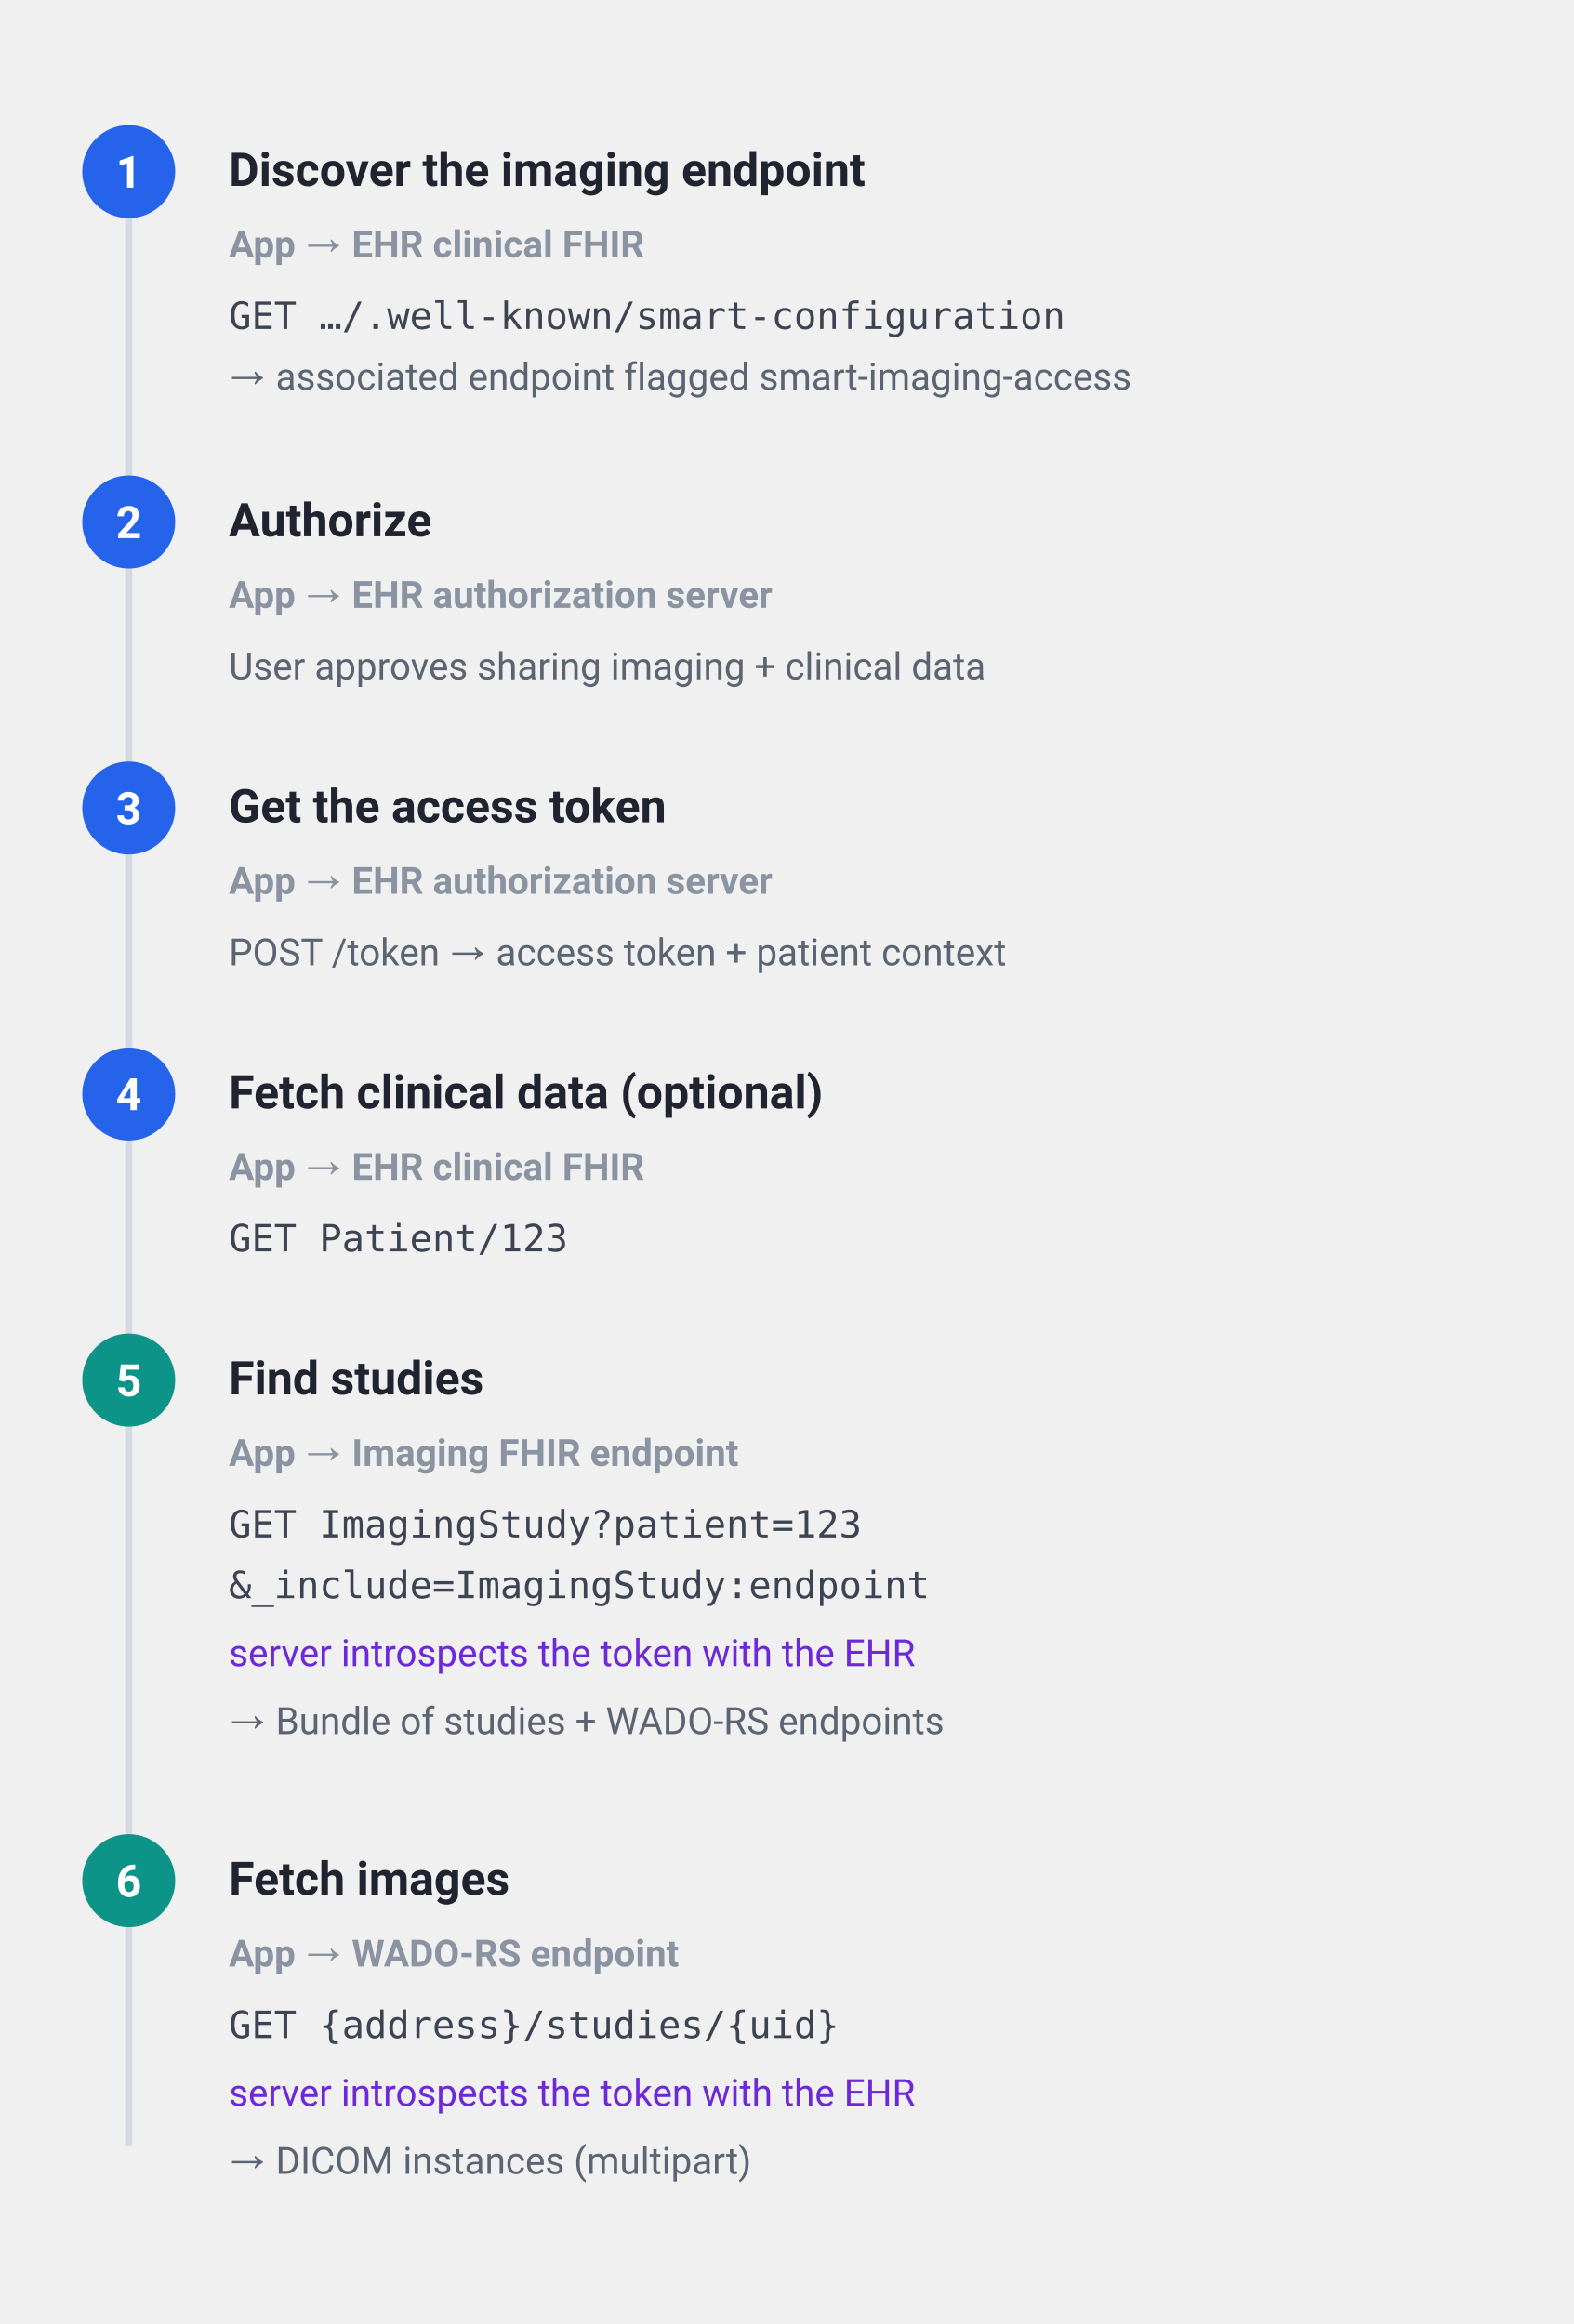
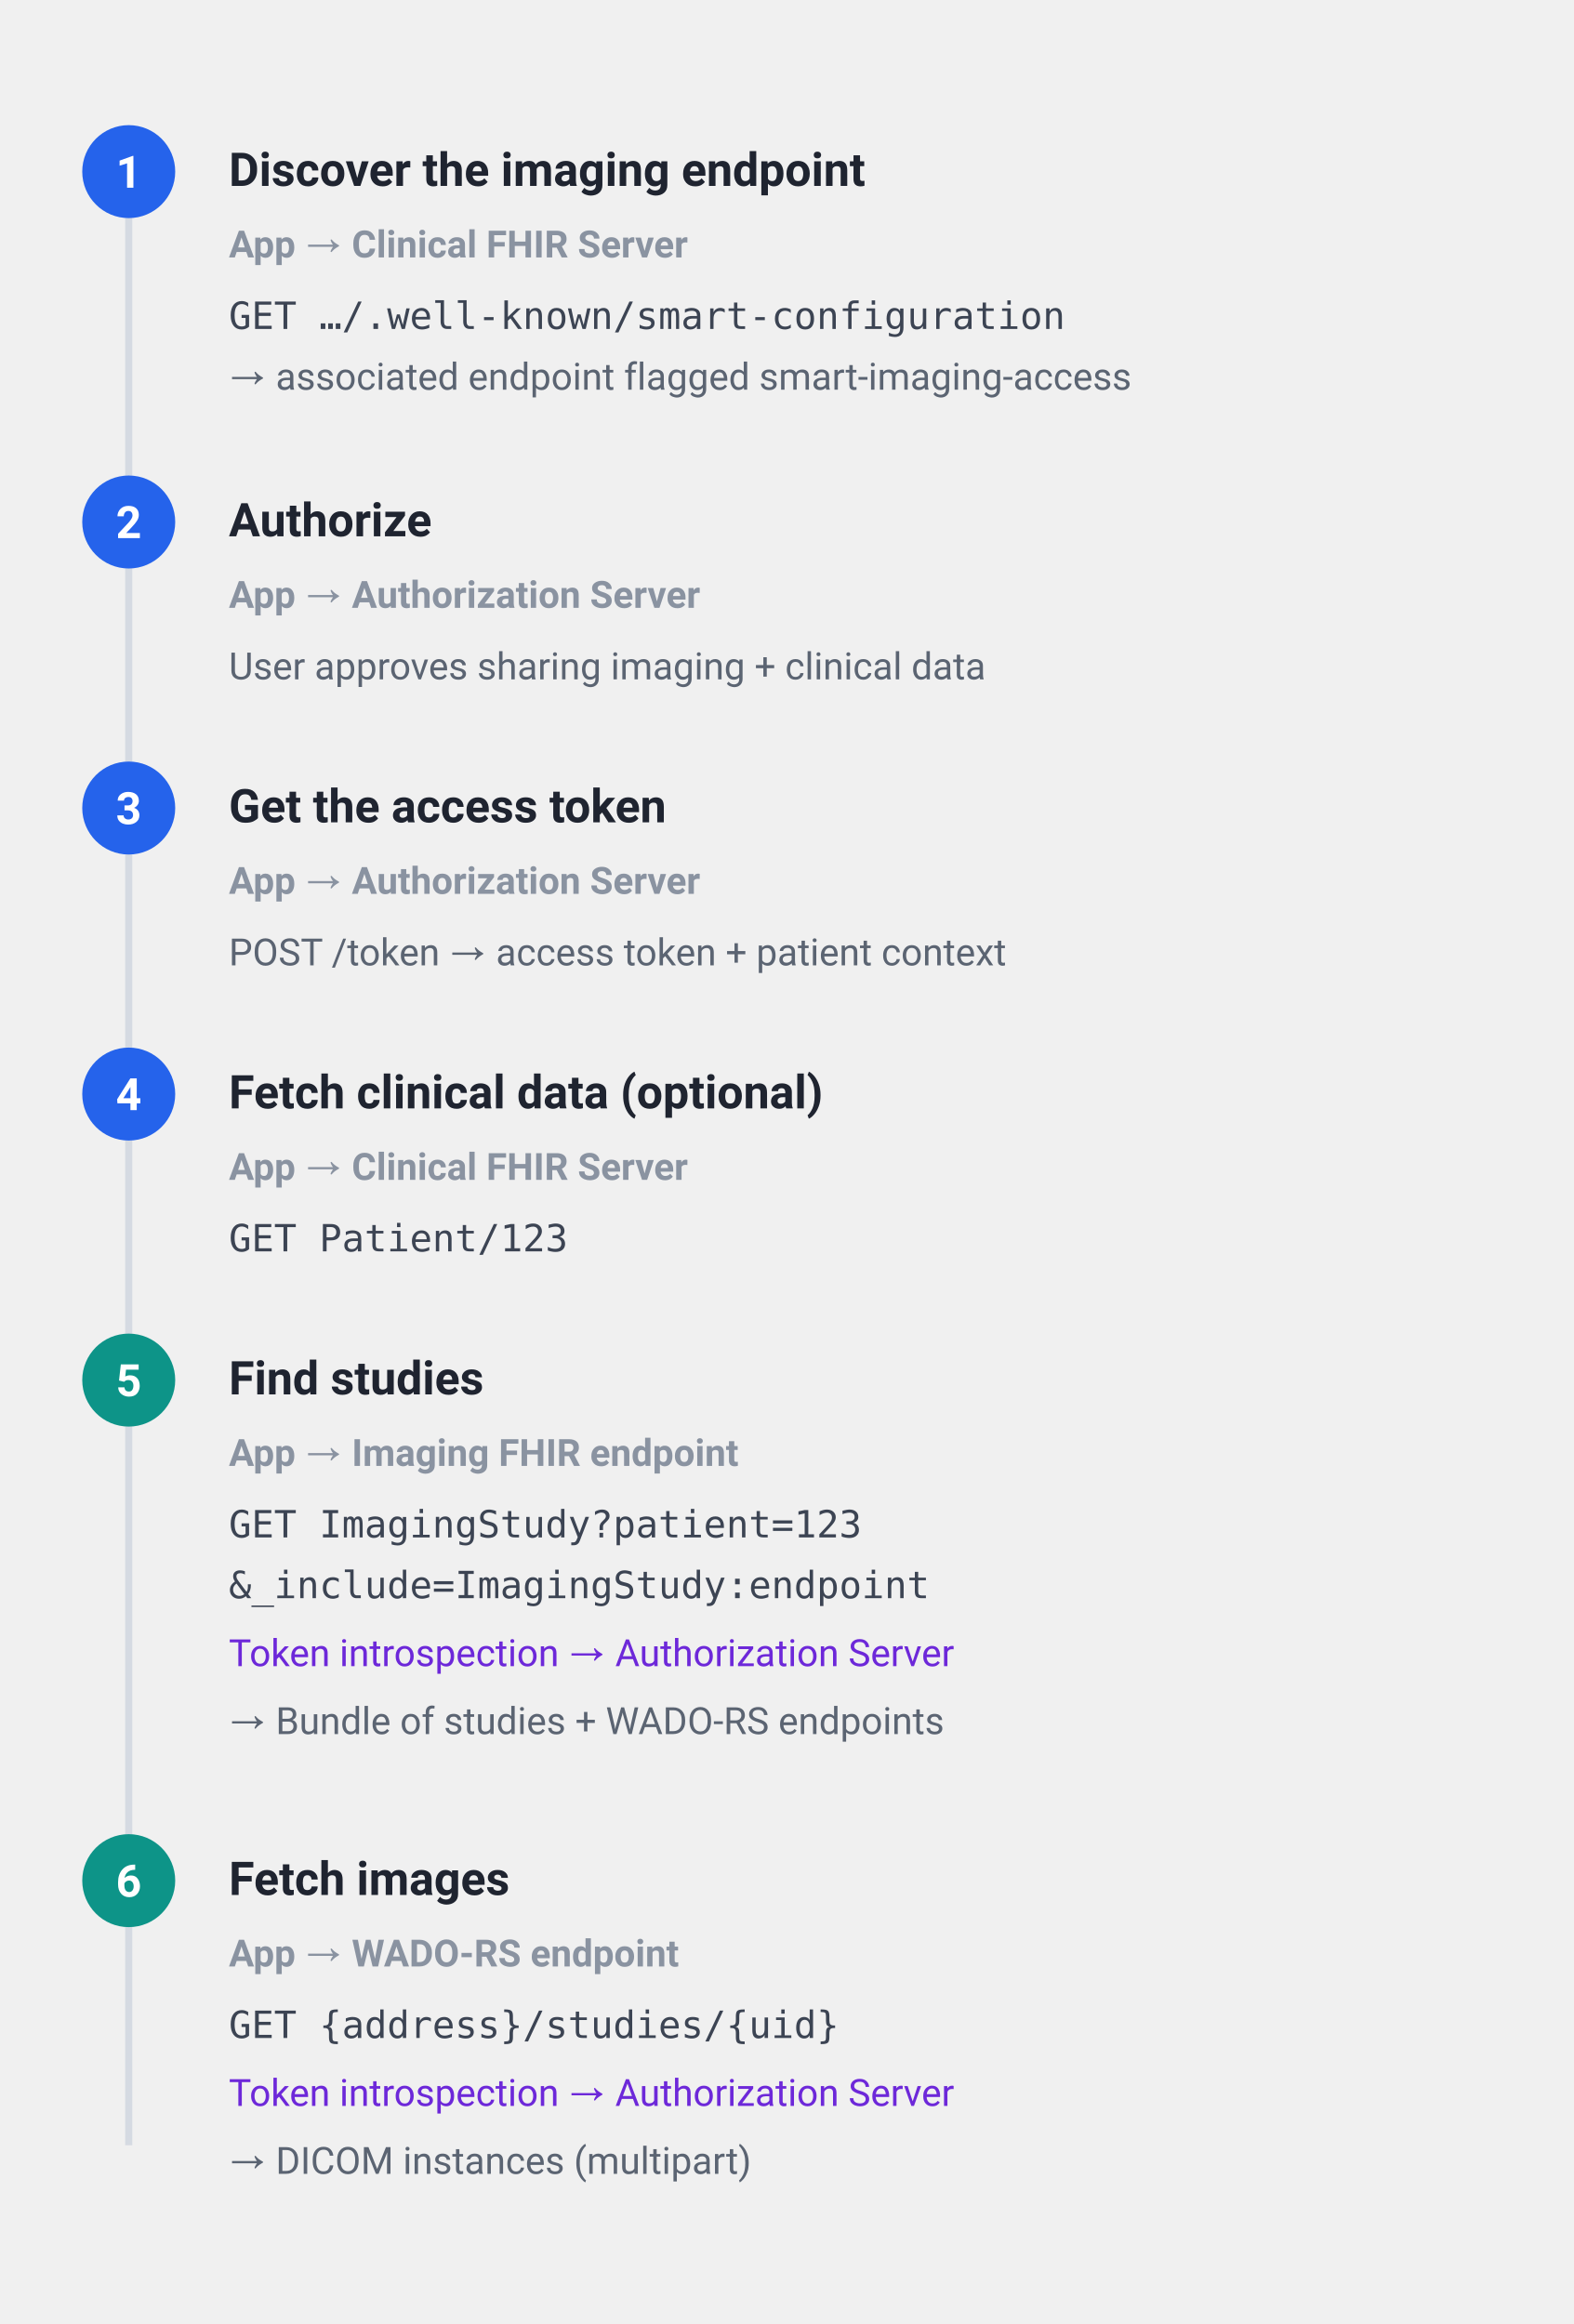
- <svg xmlns="http://www.w3.org/2000/svg" viewBox="0 0 440 650" width="400" font-family="-apple-system, 'Segoe UI', Roboto, Helvetica, Arial, sans-serif" role="img" aria-label="The six steps of SMART Imaging Access as a vertical timeline: discover the imaging endpoint, authorize, get the access token, optionally fetch clinical data, find studies, and fetch images; the imaging endpoints introspect the token with the EHR">
+ <svg xmlns="http://www.w3.org/2000/svg" viewBox="0 0 440 650" width="400" font-family="-apple-system, 'Segoe UI', Roboto, Helvetica, Arial, sans-serif" role="img" aria-label="The six steps of SMART Imaging Access as a vertical timeline: discover the imaging endpoint, authorize, get the access token, optionally fetch clinical data, find studies, and fetch images; the imaging endpoints introspect the token with the Authorization Server">
  <line x1="36" y1="44" x2="36" y2="600" stroke="#d5dae2" stroke-width="2" />
  <circle cx="36" cy="48" r="13" fill="#2563eb" />
  <text x="36" y="52.5" font-size="12.5" font-weight="700" fill="#ffffff" text-anchor="middle">1</text>
  <text x="64" y="52" font-size="13" font-weight="700" fill="#1f2430">Discover the imaging endpoint</text>
-   <text x="64" y="72" font-size="10.5" font-weight="600" fill="#8a93a1">App → EHR clinical FHIR</text>
+   <text x="64" y="72" font-size="10.5" font-weight="600" fill="#8a93a1">App → Clinical FHIR Server</text>
  <text x="64" y="92" font-size="10.5" fill="#3c4453" font-family="ui-monospace, Menlo, Consolas, monospace">GET …/.well-known/smart-configuration</text>
  <text x="64" y="109" font-size="10.5" fill="#5b6472">→ associated endpoint flagged smart-imaging-access</text>
  <circle cx="36" cy="146" r="13" fill="#2563eb" />
  <text x="36" y="150.5" font-size="12.5" font-weight="700" fill="#ffffff" text-anchor="middle">2</text>
  <text x="64" y="150" font-size="13" font-weight="700" fill="#1f2430">Authorize</text>
-   <text x="64" y="170" font-size="10.5" font-weight="600" fill="#8a93a1">App → EHR authorization server</text>
+   <text x="64" y="170" font-size="10.5" font-weight="600" fill="#8a93a1">App → Authorization Server</text>
  <text x="64" y="190" font-size="10.5" fill="#5b6472">User approves sharing imaging + clinical data</text>
  <circle cx="36" cy="226" r="13" fill="#2563eb" />
  <text x="36" y="230.5" font-size="12.5" font-weight="700" fill="#ffffff" text-anchor="middle">3</text>
  <text x="64" y="230" font-size="13" font-weight="700" fill="#1f2430">Get the access token</text>
-   <text x="64" y="250" font-size="10.5" font-weight="600" fill="#8a93a1">App → EHR authorization server</text>
+   <text x="64" y="250" font-size="10.5" font-weight="600" fill="#8a93a1">App → Authorization Server</text>
  <text x="64" y="270" font-size="10.5" fill="#5b6472">POST /token → access token + patient context</text>
  <circle cx="36" cy="306" r="13" fill="#2563eb" />
  <text x="36" y="310.5" font-size="12.5" font-weight="700" fill="#ffffff" text-anchor="middle">4</text>
  <text x="64" y="310" font-size="13" font-weight="700" fill="#1f2430">Fetch clinical data (optional)</text>
-   <text x="64" y="330" font-size="10.5" font-weight="600" fill="#8a93a1">App → EHR clinical FHIR</text>
+   <text x="64" y="330" font-size="10.5" font-weight="600" fill="#8a93a1">App → Clinical FHIR Server</text>
  <text x="64" y="350" font-size="10.5" fill="#3c4453" font-family="ui-monospace, Menlo, Consolas, monospace">GET Patient/123</text>
  <circle cx="36" cy="386" r="13" fill="#0d9488" />
  <text x="36" y="390.5" font-size="12.5" font-weight="700" fill="#ffffff" text-anchor="middle">5</text>
  <text x="64" y="390" font-size="13" font-weight="700" fill="#1f2430">Find studies</text>
  <text x="64" y="410" font-size="10.5" font-weight="600" fill="#8a93a1">App → Imaging FHIR endpoint</text>
  <text x="64" y="430" font-size="10.5" fill="#3c4453" font-family="ui-monospace, Menlo, Consolas, monospace">GET ImagingStudy?patient=123</text>
  <text x="64" y="447" font-size="10.5" fill="#3c4453" font-family="ui-monospace, Menlo, Consolas, monospace">    &amp;_include=ImagingStudy:endpoint</text>
-   <text x="64" y="466" font-size="10.5" fill="#6d28d9">server introspects the token with the EHR</text>
+   <text x="64" y="466" font-size="10.5" fill="#6d28d9">Token introspection → Authorization Server</text>
  <text x="64" y="485" font-size="10.5" fill="#5b6472">→ Bundle of studies + WADO-RS endpoints</text>
  <circle cx="36" cy="526" r="13" fill="#0d9488" />
  <text x="36" y="530.5" font-size="12.5" font-weight="700" fill="#ffffff" text-anchor="middle">6</text>
  <text x="64" y="530" font-size="13" font-weight="700" fill="#1f2430">Fetch images</text>
  <text x="64" y="550" font-size="10.5" font-weight="600" fill="#8a93a1">App → WADO-RS endpoint</text>
  <text x="64" y="570" font-size="10.5" fill="#3c4453" font-family="ui-monospace, Menlo, Consolas, monospace">GET {address}/studies/{uid}</text>
-   <text x="64" y="589" font-size="10.5" fill="#6d28d9">server introspects the token with the EHR</text>
+   <text x="64" y="589" font-size="10.5" fill="#6d28d9">Token introspection → Authorization Server</text>
  <text x="64" y="608" font-size="10.5" fill="#5b6472">→ DICOM instances (multipart)</text>
</svg>
